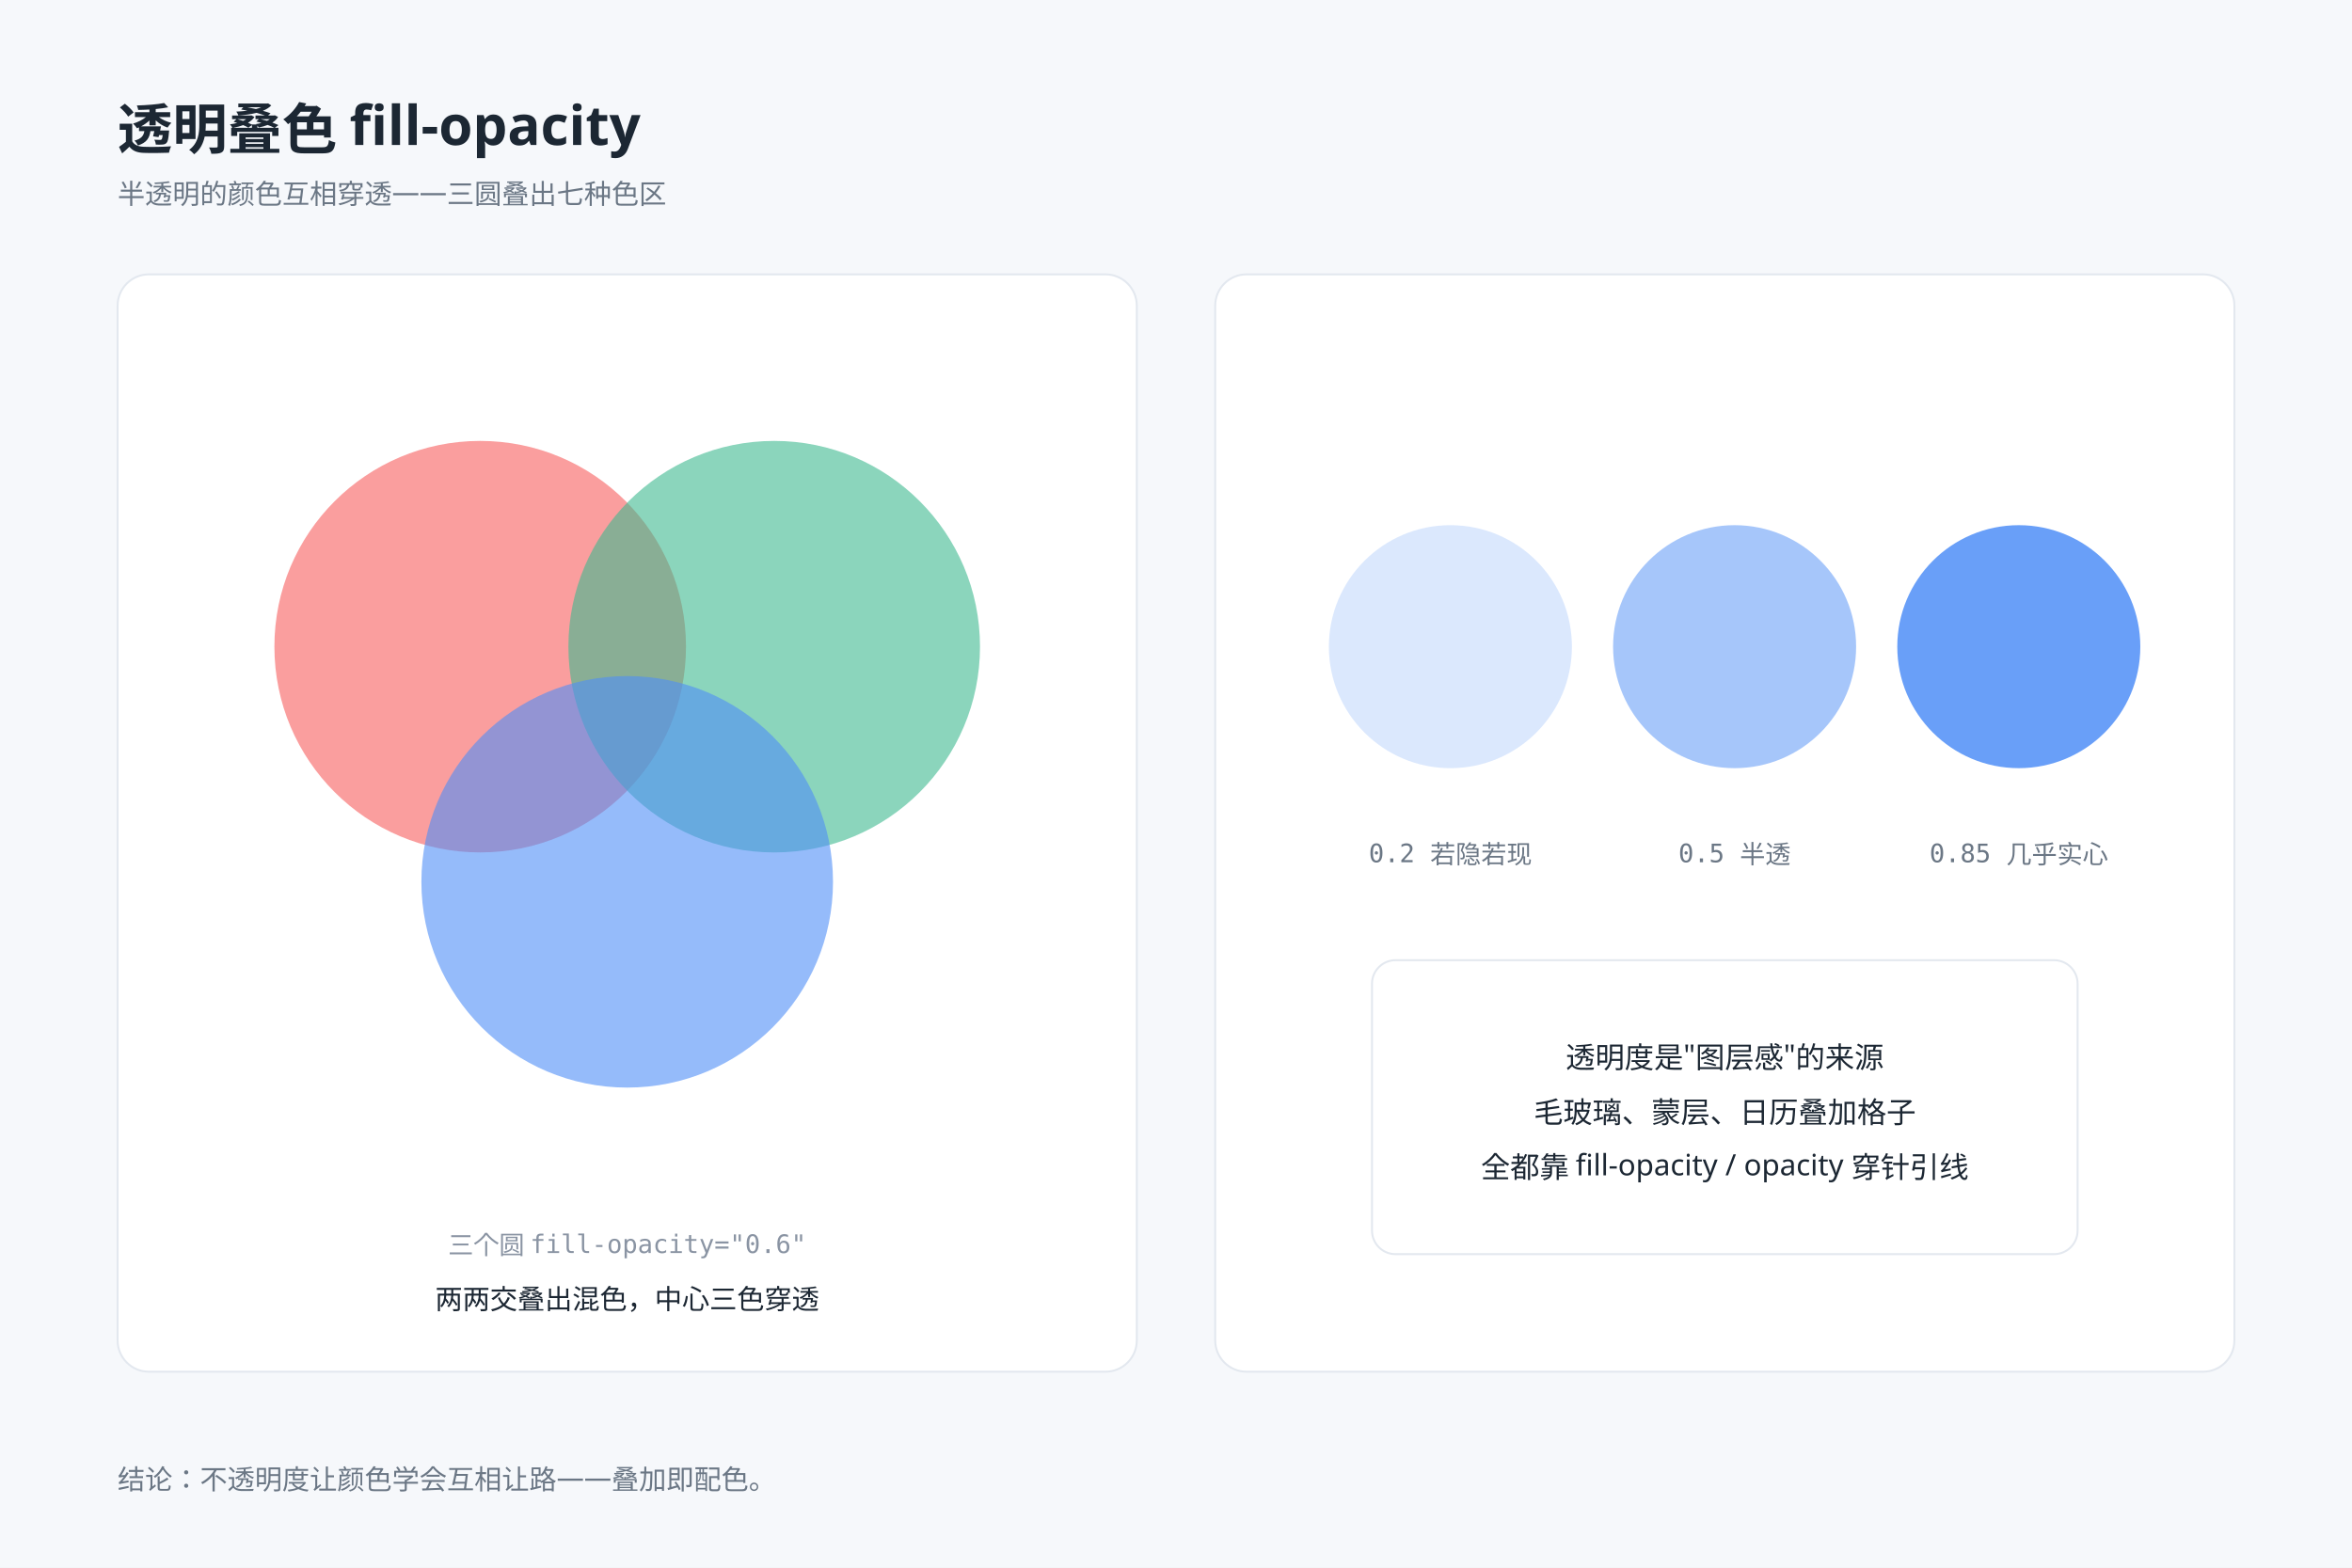
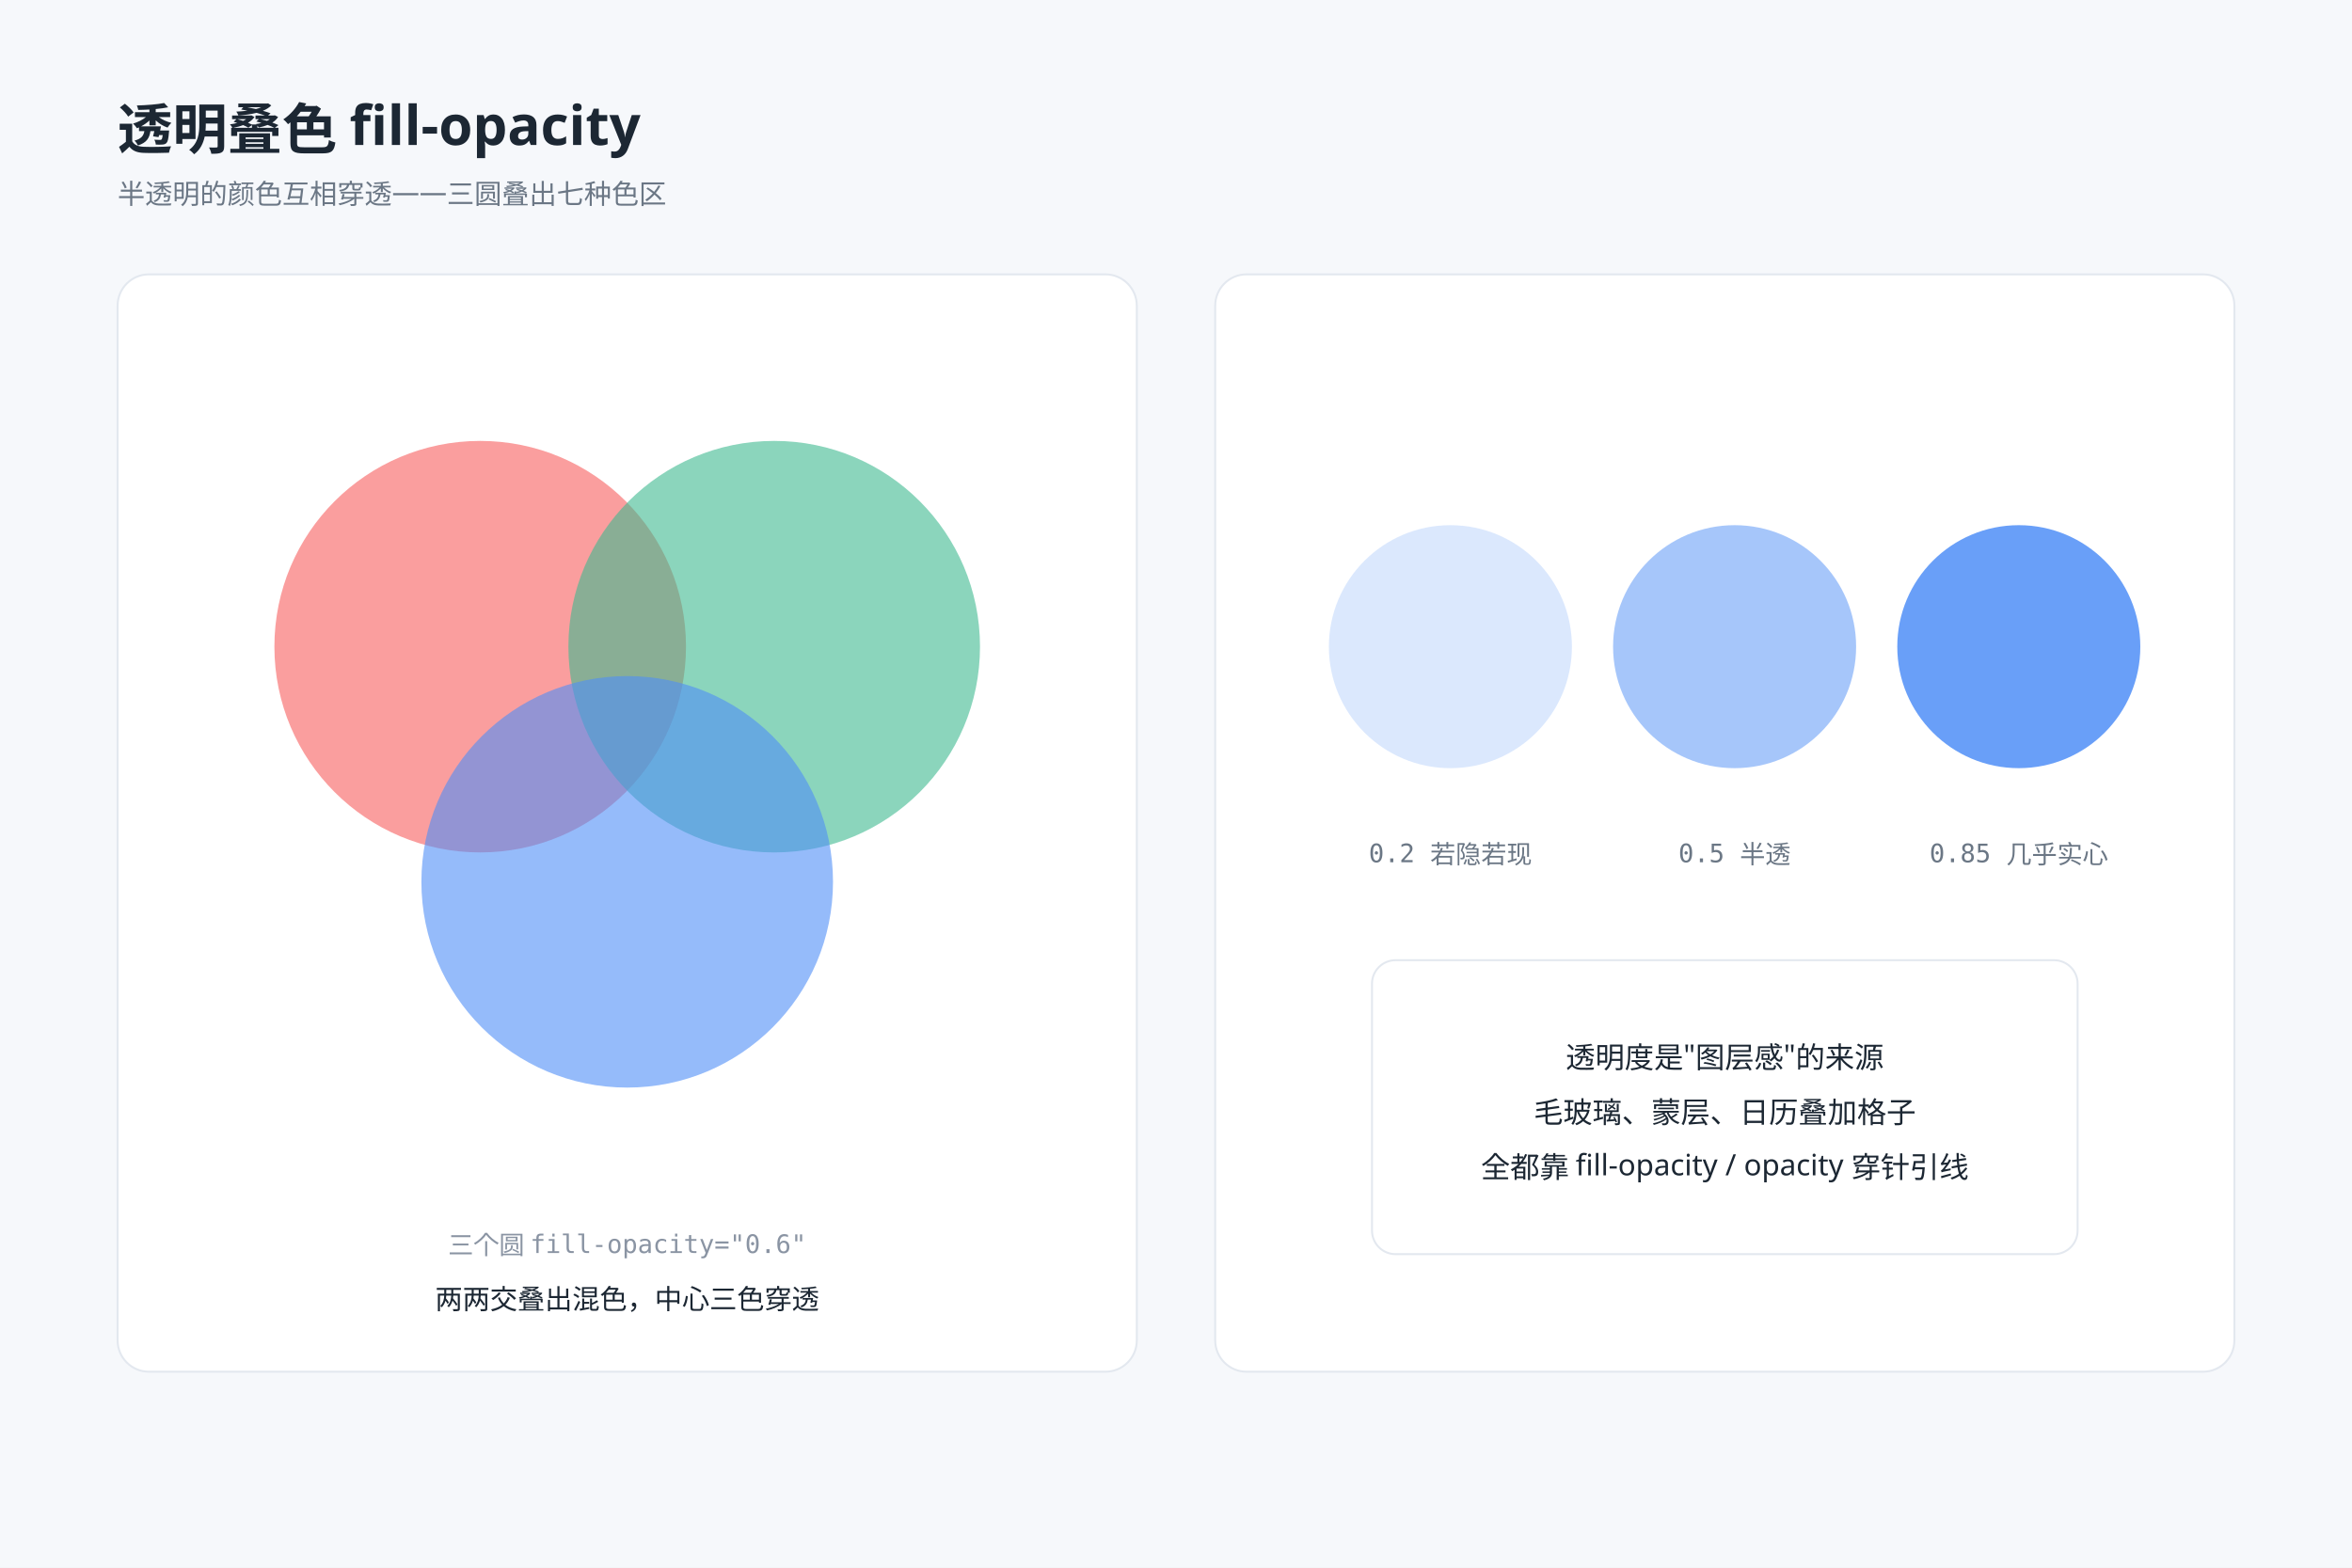
<svg xmlns="http://www.w3.org/2000/svg" width="1200" height="800" viewBox="0 0 1200 800" font-family="PingFang SC, Hiragino Sans GB, Microsoft YaHei, sans-serif">
  <rect width="1200" height="800" fill="#f6f8fb" />
  <text x="60" y="76" font-size="28" font-weight="700" fill="#1c2733">透明叠色 fill-opacity</text>
  <text x="60" y="104" font-size="14" fill="#6b7785">半透明的颜色互相穿透——三圆叠出七种色区</text>
  <g>
    <rect x="60" y="140" width="520" height="560" rx="16" fill="#ffffff" stroke="#e3e8ef" />
    <circle cx="245" cy="330" r="105" fill="#f65e5e" fill-opacity="0.6" />
    <circle cx="395" cy="330" r="105" fill="#3fb98f" fill-opacity="0.6" />
    <circle cx="320" cy="450" r="105" fill="#4f8ef7" fill-opacity="0.6" />
    <text x="320" y="640" font-size="13" fill="#8a94a3" text-anchor="middle" font-family="SFMono-Regular, Menlo, monospace">三个圆 fill-opacity="0.6"</text>
    <text x="320" y="668" font-size="14" fill="#1c2733" text-anchor="middle">两两交叠出混色，中心三色穿透</text>
  </g>
  <g>
    <rect x="620" y="140" width="520" height="560" rx="16" fill="#ffffff" stroke="#e3e8ef" />
    <circle cx="740" cy="330" r="62" fill="#4f8ef7" fill-opacity="0.2" />
    <text x="740" y="440" font-size="13" fill="#6b7785" text-anchor="middle" font-family="SFMono-Regular, Menlo, monospace">0.2 若隐若现</text>
    <circle cx="885" cy="330" r="62" fill="#4f8ef7" fill-opacity="0.5" />
    <text x="885" y="440" font-size="13" fill="#6b7785" text-anchor="middle" font-family="SFMono-Regular, Menlo, monospace">0.5 半透</text>
    <circle cx="1030" cy="330" r="62" fill="#4f8ef7" fill-opacity="0.85" />
    <text x="1030" y="440" font-size="13" fill="#6b7785" text-anchor="middle" font-family="SFMono-Regular, Menlo, monospace">0.85 几乎实心</text>
    <rect x="700" y="490" width="360" height="150" rx="12" fill="#fff" stroke="#e3e8ef" />
    <text x="880" y="545" font-size="15" fill="#1c2733" text-anchor="middle">透明度是"图层感"的来源</text>
    <text x="880" y="573" font-size="15" fill="#1c2733" text-anchor="middle">毛玻璃、蒙层、日历叠加格子</text>
    <text x="880" y="601" font-size="15" fill="#1c2733" text-anchor="middle">全都靠 fill-opacity / opacity 穿针引线</text>
  </g>
-   <text x="60" y="760" font-size="14" fill="#6b7785">结论：不透明度让颜色学会互相让路——叠加即配色。</text>
</svg>
